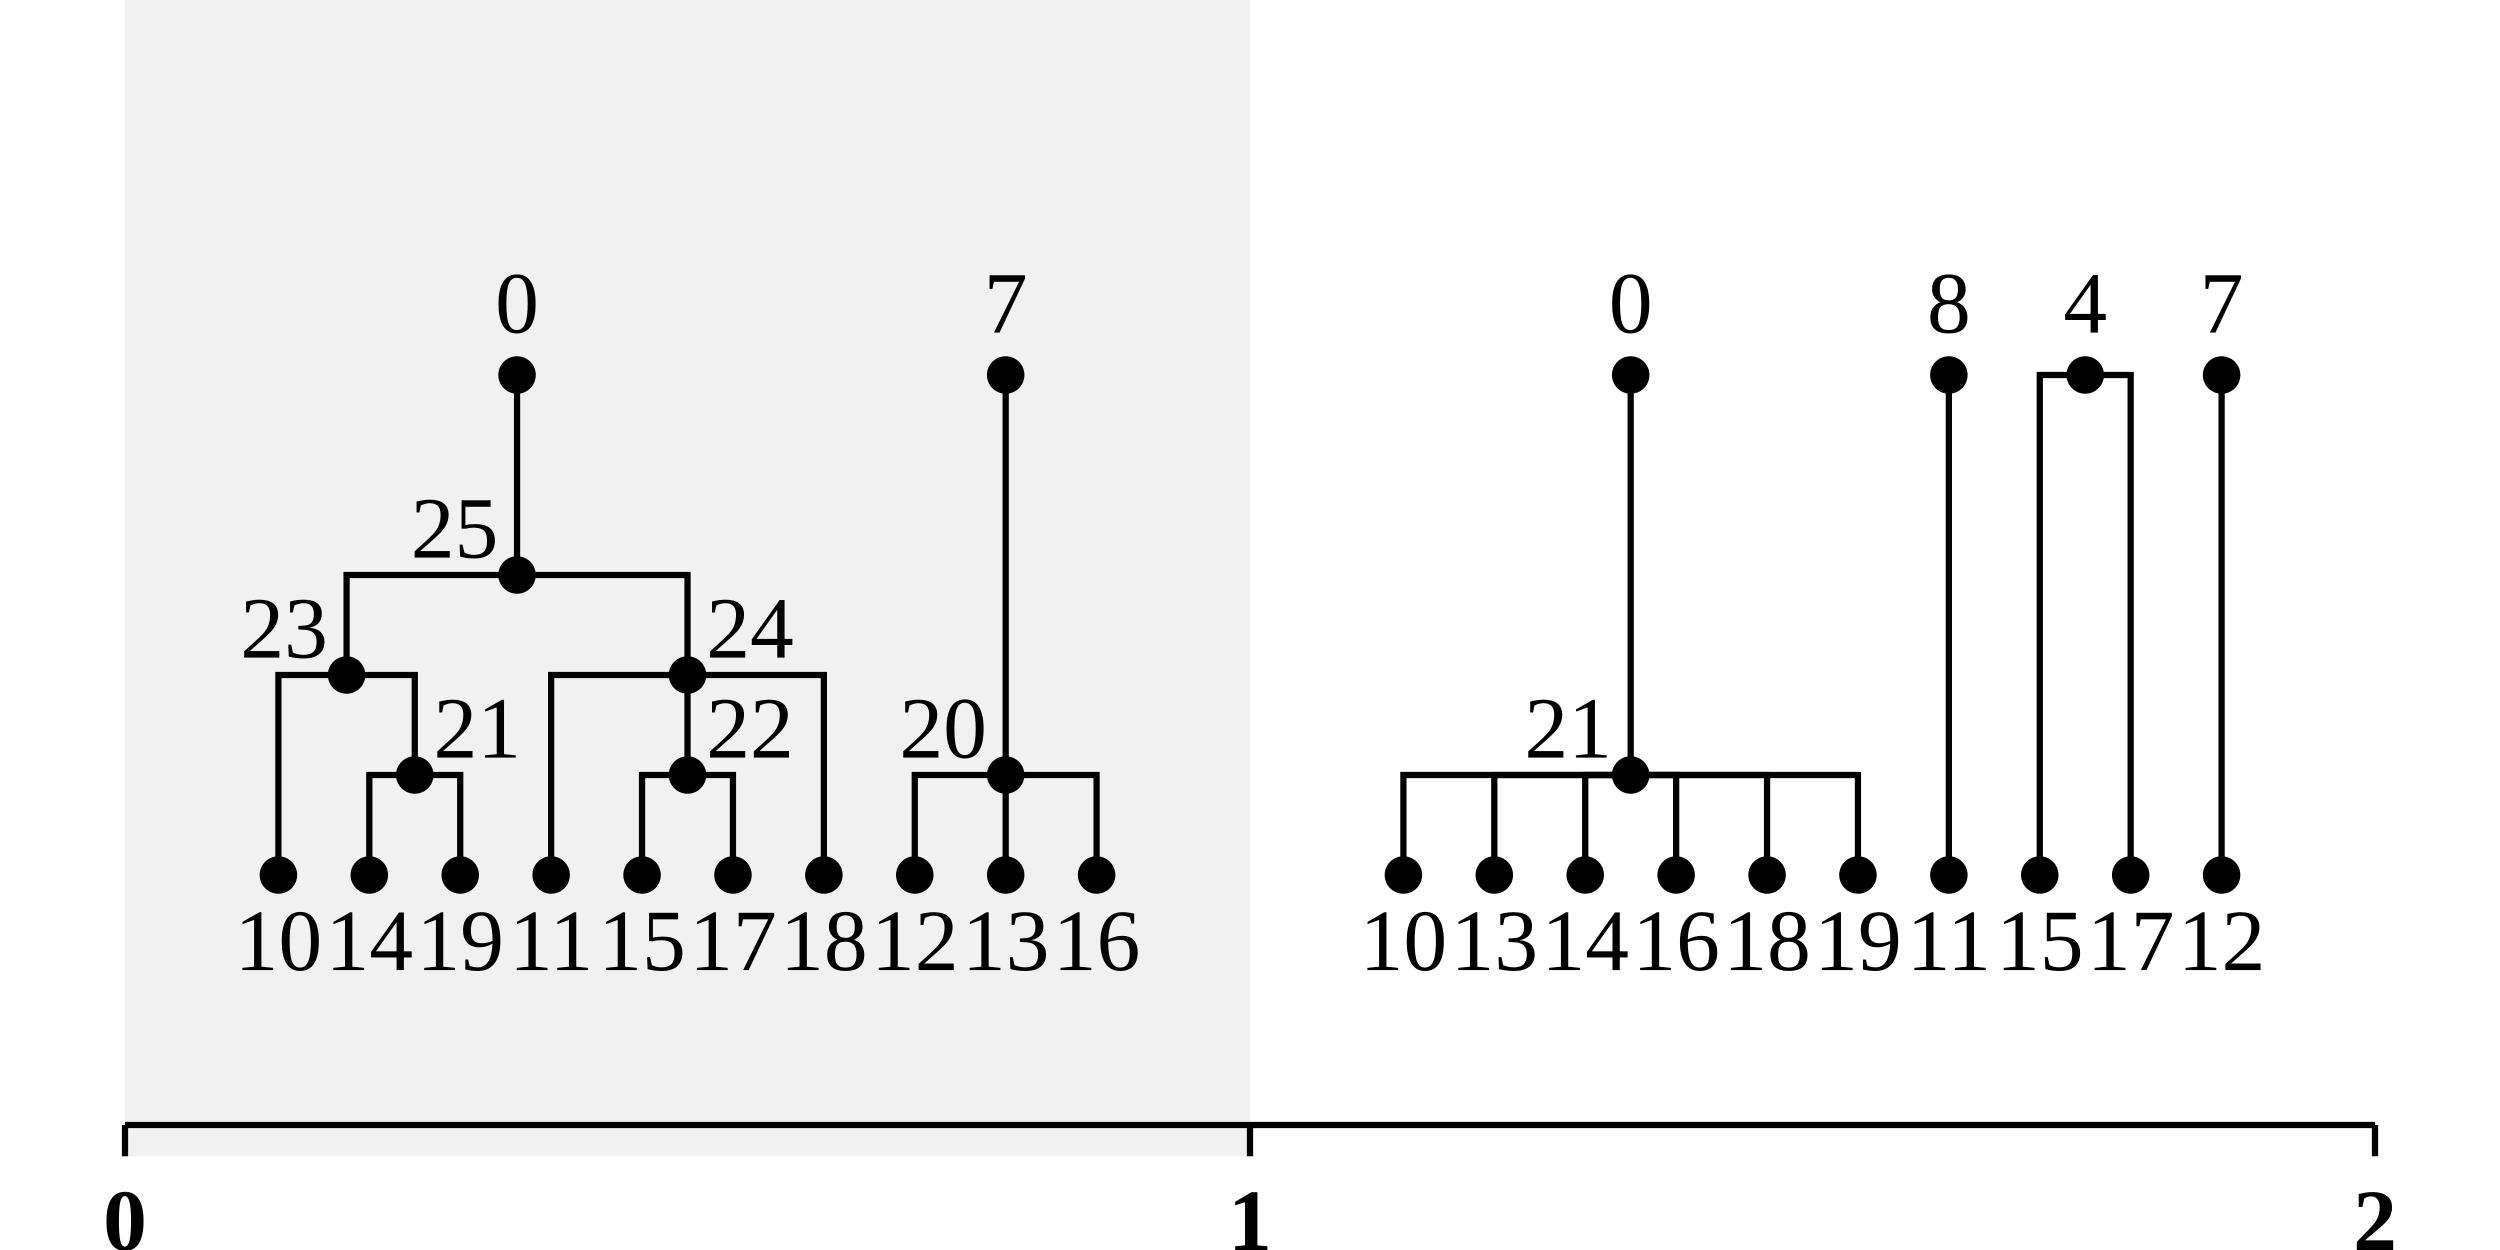
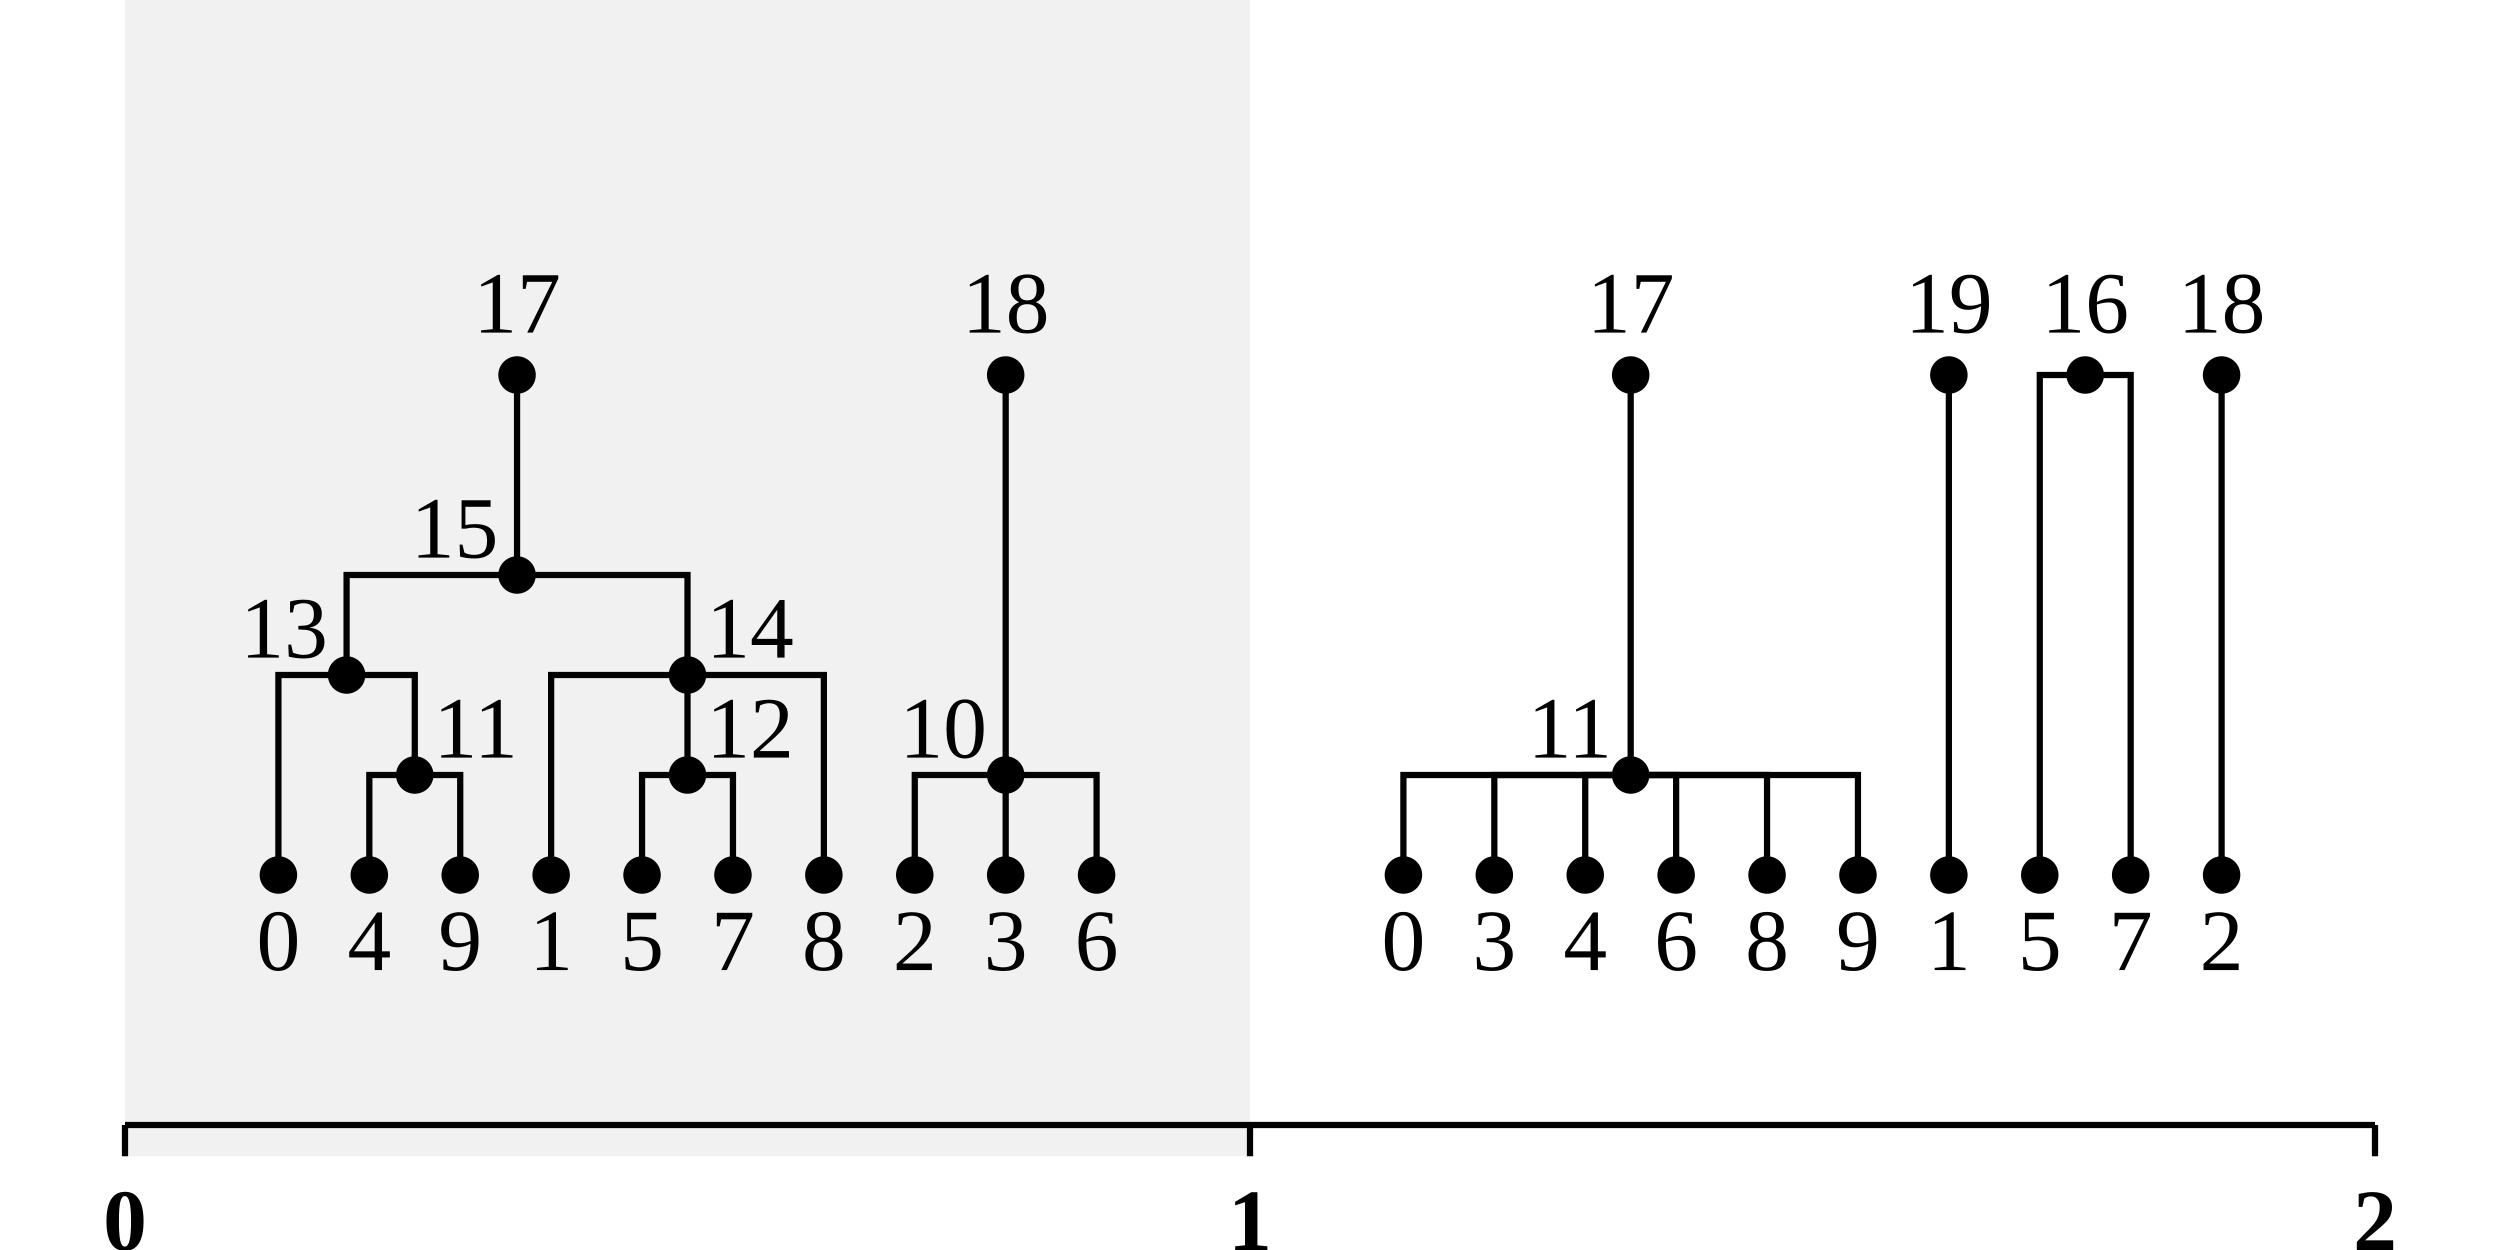
<svg xmlns="http://www.w3.org/2000/svg" baseProfile="full" height="200" version="1.1" width="400">
  <defs>
    <style type="text/css">.axis {font-weight: bold}.tree, .axis {font-size: 14px; text-anchor:middle}.edge {stroke: black; fill: none}.node &gt; .sym {fill: black; stroke: none}.tree text {dominant-baseline: middle}.tree .lab.lft {text-anchor: end}.tree .lab.rgt {text-anchor: start}.mut {fill: red; font-style: italic}</style>
  </defs>
  <g class="tree-sequence">
    <g class="background">
      <polygon fill="#F1F1F1" points="20,185 20,180 20,160 20,0 200.0,0 200.0,160 200.0,180 200.0,185" />
    </g>
    <g class="trees">
      <g class="treebox t0" transform="translate(20 30)">
        <g class="tree t0">
-           <g class="node n0 p0 root" transform="translate(62.7273 30.0)">
-             <g class="a0 node n25" transform="translate(0.0 32.0)">
-               <g class="a25 node n23" transform="translate(-27.2727 16.0)">
-                 <g class="a23 leaf node n10 sample" transform="translate(-10.9091 32.0)">
+           <g class="node n17 p0 root" transform="translate(62.7273 30.0)">
+             <g class="a17 node n15 p0" transform="translate(0.0 32.0)">
+               <g class="a15 node n13 p0" transform="translate(-27.2727 16.0)">
+                 <g class="a13 leaf node n0 p0 sample" transform="translate(-10.9091 32.0)">
                  <path class="edge" d="M 0 0 V -32.0 H 10.909" />
                  <circle class="sym" cx="0" cy="0" r="3" />
-                   <text class="lab" transform="translate(0 12)">10</text>
+                   <text class="lab" transform="translate(0 12)">0</text>
                </g>
-                 <g class="a23 node n21" transform="translate(10.9091 16.0)">
-                   <g class="a21 leaf node n14 sample" transform="translate(-7.27273 16.0)">
+                 <g class="a13 node n11 p0" transform="translate(10.9091 16.0)">
+                   <g class="a11 leaf node n4 p0 sample" transform="translate(-7.27273 16.0)">
                    <path class="edge" d="M 0 0 V -16.0 H 7.273" />
                    <circle class="sym" cx="0" cy="0" r="3" />
-                     <text class="lab" transform="translate(0 12)">14</text>
+                     <text class="lab" transform="translate(0 12)">4</text>
                  </g>
-                   <g class="a21 leaf node n19 sample" transform="translate(7.27273 16.0)">
+                   <g class="a11 leaf node n9 p0 sample" transform="translate(7.27273 16.0)">
                    <path class="edge" d="M 0 0 V -16.0 H -7.273" />
                    <circle class="sym" cx="0" cy="0" r="3" />
-                     <text class="lab" transform="translate(0 12)">19</text>
+                     <text class="lab" transform="translate(0 12)">9</text>
                  </g>
                  <path class="edge" d="M 0 0 V -16.0 H -10.909" />
                  <circle class="sym" cx="0" cy="0" r="3" />
-                   <text class="lab rgt" transform="translate(3 -6)">21</text>
+                   <text class="lab rgt" transform="translate(3 -6)">11</text>
                </g>
                <path class="edge" d="M 0 0 V -16.0 H 27.273" />
                <circle class="sym" cx="0" cy="0" r="3" />
-                 <text class="lab lft" transform="translate(-3 -6)">23</text>
+                 <text class="lab lft" transform="translate(-3 -6)">13</text>
              </g>
-               <g class="a25 node n24" transform="translate(27.2727 16.0)">
-                 <g class="a24 leaf node n11 sample" transform="translate(-21.8182 32.0)">
+               <g class="a15 node n14 p0" transform="translate(27.2727 16.0)">
+                 <g class="a14 leaf node n1 p0 sample" transform="translate(-21.8182 32.0)">
                  <path class="edge" d="M 0 0 V -32.0 H 21.818" />
                  <circle class="sym" cx="0" cy="0" r="3" />
-                   <text class="lab" transform="translate(0 12)">11</text>
+                   <text class="lab" transform="translate(0 12)">1</text>
                </g>
-                 <g class="a24 leaf node n18 sample" transform="translate(21.8182 32.0)">
+                 <g class="a14 leaf node n8 p0 sample" transform="translate(21.8182 32.0)">
                  <path class="edge" d="M 0 0 V -32.0 H -21.818" />
                  <circle class="sym" cx="0" cy="0" r="3" />
-                   <text class="lab" transform="translate(0 12)">18</text>
+                   <text class="lab" transform="translate(0 12)">8</text>
                </g>
-                 <g class="a24 node n22" transform="translate(0.0 16.0)">
-                   <g class="a22 leaf node n15 sample" transform="translate(-7.27273 16.0)">
+                 <g class="a14 node n12 p0" transform="translate(0.0 16.0)">
+                   <g class="a12 leaf node n5 p0 sample" transform="translate(-7.27273 16.0)">
                    <path class="edge" d="M 0 0 V -16.0 H 7.273" />
                    <circle class="sym" cx="0" cy="0" r="3" />
-                     <text class="lab" transform="translate(0 12)">15</text>
+                     <text class="lab" transform="translate(0 12)">5</text>
                  </g>
-                   <g class="a22 leaf node n17 sample" transform="translate(7.27273 16.0)">
+                   <g class="a12 leaf node n7 p0 sample" transform="translate(7.27273 16.0)">
                    <path class="edge" d="M 0 0 V -16.0 H -7.273" />
                    <circle class="sym" cx="0" cy="0" r="3" />
-                     <text class="lab" transform="translate(0 12)">17</text>
+                     <text class="lab" transform="translate(0 12)">7</text>
                  </g>
                  <path class="edge" d="M 0 0 V -16.0 H 0.0" />
                  <circle class="sym" cx="0" cy="0" r="3" />
-                   <text class="lab rgt" transform="translate(3 -6)">22</text>
+                   <text class="lab rgt" transform="translate(3 -6)">12</text>
                </g>
                <path class="edge" d="M 0 0 V -16.0 H -27.273" />
                <circle class="sym" cx="0" cy="0" r="3" />
-                 <text class="lab rgt" transform="translate(3 -6)">24</text>
+                 <text class="lab rgt" transform="translate(3 -6)">14</text>
              </g>
              <path class="edge" d="M 0 0 V -32.0 H 0.0" />
              <circle class="sym" cx="0" cy="0" r="3" />
-               <text class="lab lft" transform="translate(-3 -6)">25</text>
+               <text class="lab lft" transform="translate(-3 -6)">15</text>
            </g>
            <circle class="sym" cx="0" cy="0" r="3" />
-             <text class="lab" transform="translate(0 -10)">0</text>
+             <text class="lab" transform="translate(0 -10)">17</text>
          </g>
-           <g class="node n7 p0 root" transform="translate(140.909 30.0)">
-             <g class="a7 node n20" transform="translate(0.0 64.0)">
-               <g class="a20 leaf node n12 sample" transform="translate(-14.5455 16.0)">
+           <g class="node n18 p0 root" transform="translate(140.909 30.0)">
+             <g class="a18 node n10 p0" transform="translate(0.0 64.0)">
+               <g class="a10 leaf node n2 p0 sample" transform="translate(-14.5455 16.0)">
                <path class="edge" d="M 0 0 V -16.0 H 14.546" />
                <circle class="sym" cx="0" cy="0" r="3" />
-                 <text class="lab" transform="translate(0 12)">12</text>
+                 <text class="lab" transform="translate(0 12)">2</text>
              </g>
-               <g class="a20 leaf node n13 sample" transform="translate(0.0 16.0)">
+               <g class="a10 leaf node n3 p0 sample" transform="translate(0.0 16.0)">
                <path class="edge" d="M 0 0 V -16.0 H 0.0" />
                <circle class="sym" cx="0" cy="0" r="3" />
-                 <text class="lab" transform="translate(0 12)">13</text>
+                 <text class="lab" transform="translate(0 12)">3</text>
              </g>
-               <g class="a20 leaf node n16 sample" transform="translate(14.5455 16.0)">
+               <g class="a10 leaf node n6 p0 sample" transform="translate(14.5455 16.0)">
                <path class="edge" d="M 0 0 V -16.0 H -14.546" />
                <circle class="sym" cx="0" cy="0" r="3" />
-                 <text class="lab" transform="translate(0 12)">16</text>
+                 <text class="lab" transform="translate(0 12)">6</text>
              </g>
              <path class="edge" d="M 0 0 V -64.0 H 0.0" />
              <circle class="sym" cx="0" cy="0" r="3" />
-               <text class="lab lft" transform="translate(-3 -6)">20</text>
+               <text class="lab lft" transform="translate(-3 -6)">10</text>
            </g>
            <circle class="sym" cx="0" cy="0" r="3" />
-             <text class="lab" transform="translate(0 -10)">7</text>
+             <text class="lab" transform="translate(0 -10)">18</text>
          </g>
        </g>
      </g>
      <g class="treebox t1" transform="translate(200.0 30)">
        <g class="tree t1">
-           <g class="node n0 p0 root" transform="translate(60.9091 30.0)">
-             <g class="a0 node n21" transform="translate(0.0 64.0)">
-               <g class="a21 leaf node n14 sample" transform="translate(-7.27273 16.0)">
+           <g class="node n17 p0 root" transform="translate(60.9091 30.0)">
+             <g class="a17 node n11 p0" transform="translate(0.0 64.0)">
+               <g class="a11 leaf node n4 p0 sample" transform="translate(-7.27273 16.0)">
                <path class="edge" d="M 0 0 V -16.0 H 7.273" />
                <circle class="sym" cx="0" cy="0" r="3" />
-                 <text class="lab" transform="translate(0 12)">14</text>
+                 <text class="lab" transform="translate(0 12)">4</text>
              </g>
-               <g class="a21 leaf node n19 sample" transform="translate(36.3636 16.0)">
+               <g class="a11 leaf node n9 p0 sample" transform="translate(36.3636 16.0)">
                <path class="edge" d="M 0 0 V -16.0 H -36.364" />
                <circle class="sym" cx="0" cy="0" r="3" />
-                 <text class="lab" transform="translate(0 12)">19</text>
+                 <text class="lab" transform="translate(0 12)">9</text>
              </g>
-               <g class="a21 leaf node n10 sample" transform="translate(-36.3636 16.0)">
+               <g class="a11 leaf node n0 p0 sample" transform="translate(-36.3636 16.0)">
                <path class="edge" d="M 0 0 V -16.0 H 36.364" />
                <circle class="sym" cx="0" cy="0" r="3" />
-                 <text class="lab" transform="translate(0 12)">10</text>
+                 <text class="lab" transform="translate(0 12)">0</text>
              </g>
-               <g class="a21 leaf node n13 sample" transform="translate(-21.8182 16.0)">
+               <g class="a11 leaf node n3 p0 sample" transform="translate(-21.8182 16.0)">
                <path class="edge" d="M 0 0 V -16.0 H 21.818" />
                <circle class="sym" cx="0" cy="0" r="3" />
-                 <text class="lab" transform="translate(0 12)">13</text>
+                 <text class="lab" transform="translate(0 12)">3</text>
              </g>
-               <g class="a21 leaf node n16 sample" transform="translate(7.27273 16.0)">
+               <g class="a11 leaf node n6 p0 sample" transform="translate(7.27273 16.0)">
                <path class="edge" d="M 0 0 V -16.0 H -7.273" />
                <circle class="sym" cx="0" cy="0" r="3" />
-                 <text class="lab" transform="translate(0 12)">16</text>
+                 <text class="lab" transform="translate(0 12)">6</text>
              </g>
-               <g class="a21 leaf node n18 sample" transform="translate(21.8182 16.0)">
+               <g class="a11 leaf node n8 p0 sample" transform="translate(21.8182 16.0)">
                <path class="edge" d="M 0 0 V -16.0 H -21.818" />
                <circle class="sym" cx="0" cy="0" r="3" />
-                 <text class="lab" transform="translate(0 12)">18</text>
+                 <text class="lab" transform="translate(0 12)">8</text>
              </g>
              <path class="edge" d="M 0 0 V -64.0 H 0.0" />
              <circle class="sym" cx="0" cy="0" r="3" />
-               <text class="lab lft" transform="translate(-3 -6)">21</text>
+               <text class="lab lft" transform="translate(-3 -6)">11</text>
            </g>
            <circle class="sym" cx="0" cy="0" r="3" />
-             <text class="lab" transform="translate(0 -10)">0</text>
+             <text class="lab" transform="translate(0 -10)">17</text>
          </g>
-           <g class="node n8 p0 root" transform="translate(111.818 30.0)">
-             <g class="a8 leaf node n11 sample" transform="translate(0.0 80.0)">
+           <g class="node n19 p0 root" transform="translate(111.818 30.0)">
+             <g class="a19 leaf node n1 p0 sample" transform="translate(0.0 80.0)">
              <path class="edge" d="M 0 0 V -80.0 H 0.0" />
              <circle class="sym" cx="0" cy="0" r="3" />
-               <text class="lab" transform="translate(0 12)">11</text>
+               <text class="lab" transform="translate(0 12)">1</text>
            </g>
            <circle class="sym" cx="0" cy="0" r="3" />
-             <text class="lab" transform="translate(0 -10)">8</text>
+             <text class="lab" transform="translate(0 -10)">19</text>
          </g>
-           <g class="node n4 p0 root" transform="translate(133.636 30.0)">
-             <g class="a4 leaf node n15 sample" transform="translate(-7.27273 80.0)">
+           <g class="node n16 p0 root" transform="translate(133.636 30.0)">
+             <g class="a16 leaf node n5 p0 sample" transform="translate(-7.27273 80.0)">
              <path class="edge" d="M 0 0 V -80.0 H 7.273" />
              <circle class="sym" cx="0" cy="0" r="3" />
-               <text class="lab" transform="translate(0 12)">15</text>
+               <text class="lab" transform="translate(0 12)">5</text>
            </g>
-             <g class="a4 leaf node n17 sample" transform="translate(7.27273 80.0)">
+             <g class="a16 leaf node n7 p0 sample" transform="translate(7.27273 80.0)">
              <path class="edge" d="M 0 0 V -80.0 H -7.273" />
              <circle class="sym" cx="0" cy="0" r="3" />
-               <text class="lab" transform="translate(0 12)">17</text>
+               <text class="lab" transform="translate(0 12)">7</text>
            </g>
            <circle class="sym" cx="0" cy="0" r="3" />
-             <text class="lab" transform="translate(0 -10)">4</text>
+             <text class="lab" transform="translate(0 -10)">16</text>
          </g>
-           <g class="node n7 p0 root" transform="translate(155.455 30.0)">
-             <g class="a7 leaf node n12 sample" transform="translate(0.0 80.0)">
+           <g class="node n18 p0 root" transform="translate(155.455 30.0)">
+             <g class="a18 leaf node n2 p0 sample" transform="translate(0.0 80.0)">
              <path class="edge" d="M 0 0 V -80.0 H 0.0" />
              <circle class="sym" cx="0" cy="0" r="3" />
-               <text class="lab" transform="translate(0 12)">12</text>
+               <text class="lab" transform="translate(0 12)">2</text>
            </g>
            <circle class="sym" cx="0" cy="0" r="3" />
-             <text class="lab" transform="translate(0 -10)">7</text>
+             <text class="lab" transform="translate(0 -10)">18</text>
          </g>
        </g>
      </g>
    </g>
    <g class="axis">
      <line stroke="black" x1="20" x2="380" y1="180" y2="180" />
      <line stroke="black" x1="20" x2="20" y1="180" y2="185" />
      <g transform="translate(20, 200)">
        <text font-size="14" font-weight="bold" text-anchor="middle">0</text>
      </g>
      <line stroke="black" x1="200.0" x2="200.0" y1="180" y2="185" />
      <g transform="translate(200.0, 200)">
        <text font-size="14" font-weight="bold" text-anchor="middle">1</text>
      </g>
      <line stroke="black" x1="380.0" x2="380.0" y1="180" y2="185" />
      <g transform="translate(380.0, 200)">
        <text font-size="14" font-weight="bold" text-anchor="middle">2</text>
      </g>
    </g>
  </g>
</svg>
